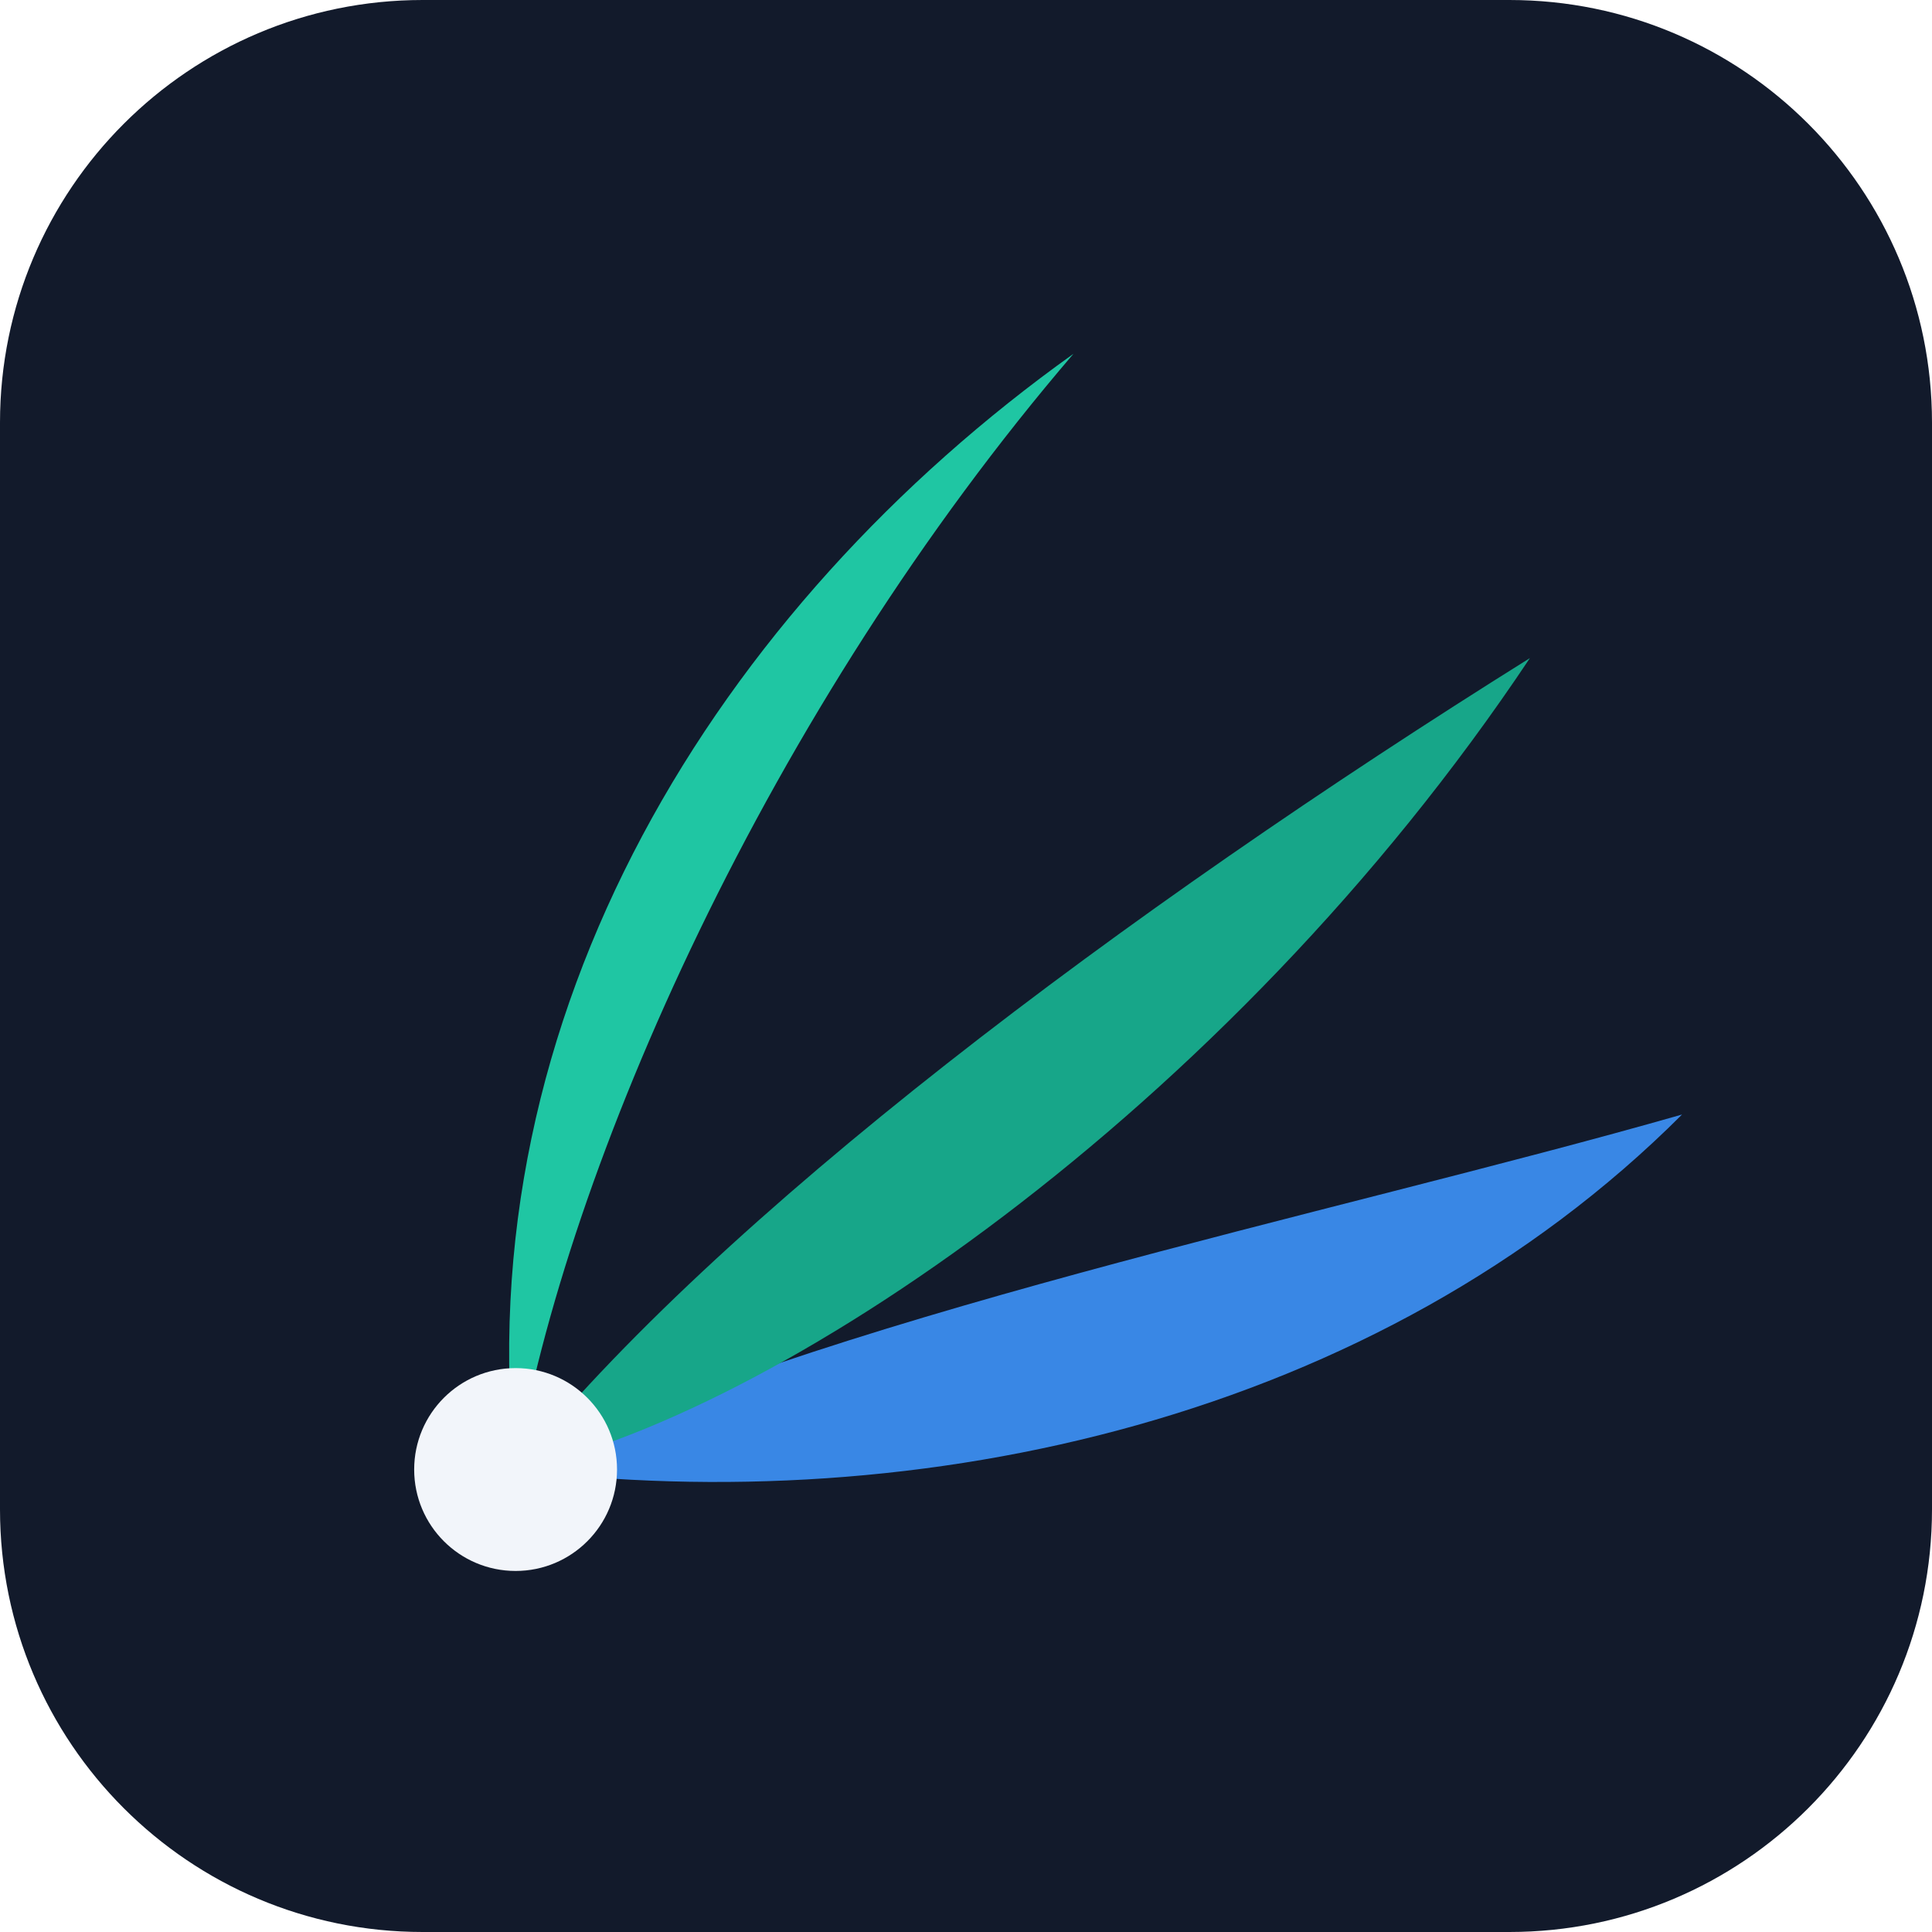
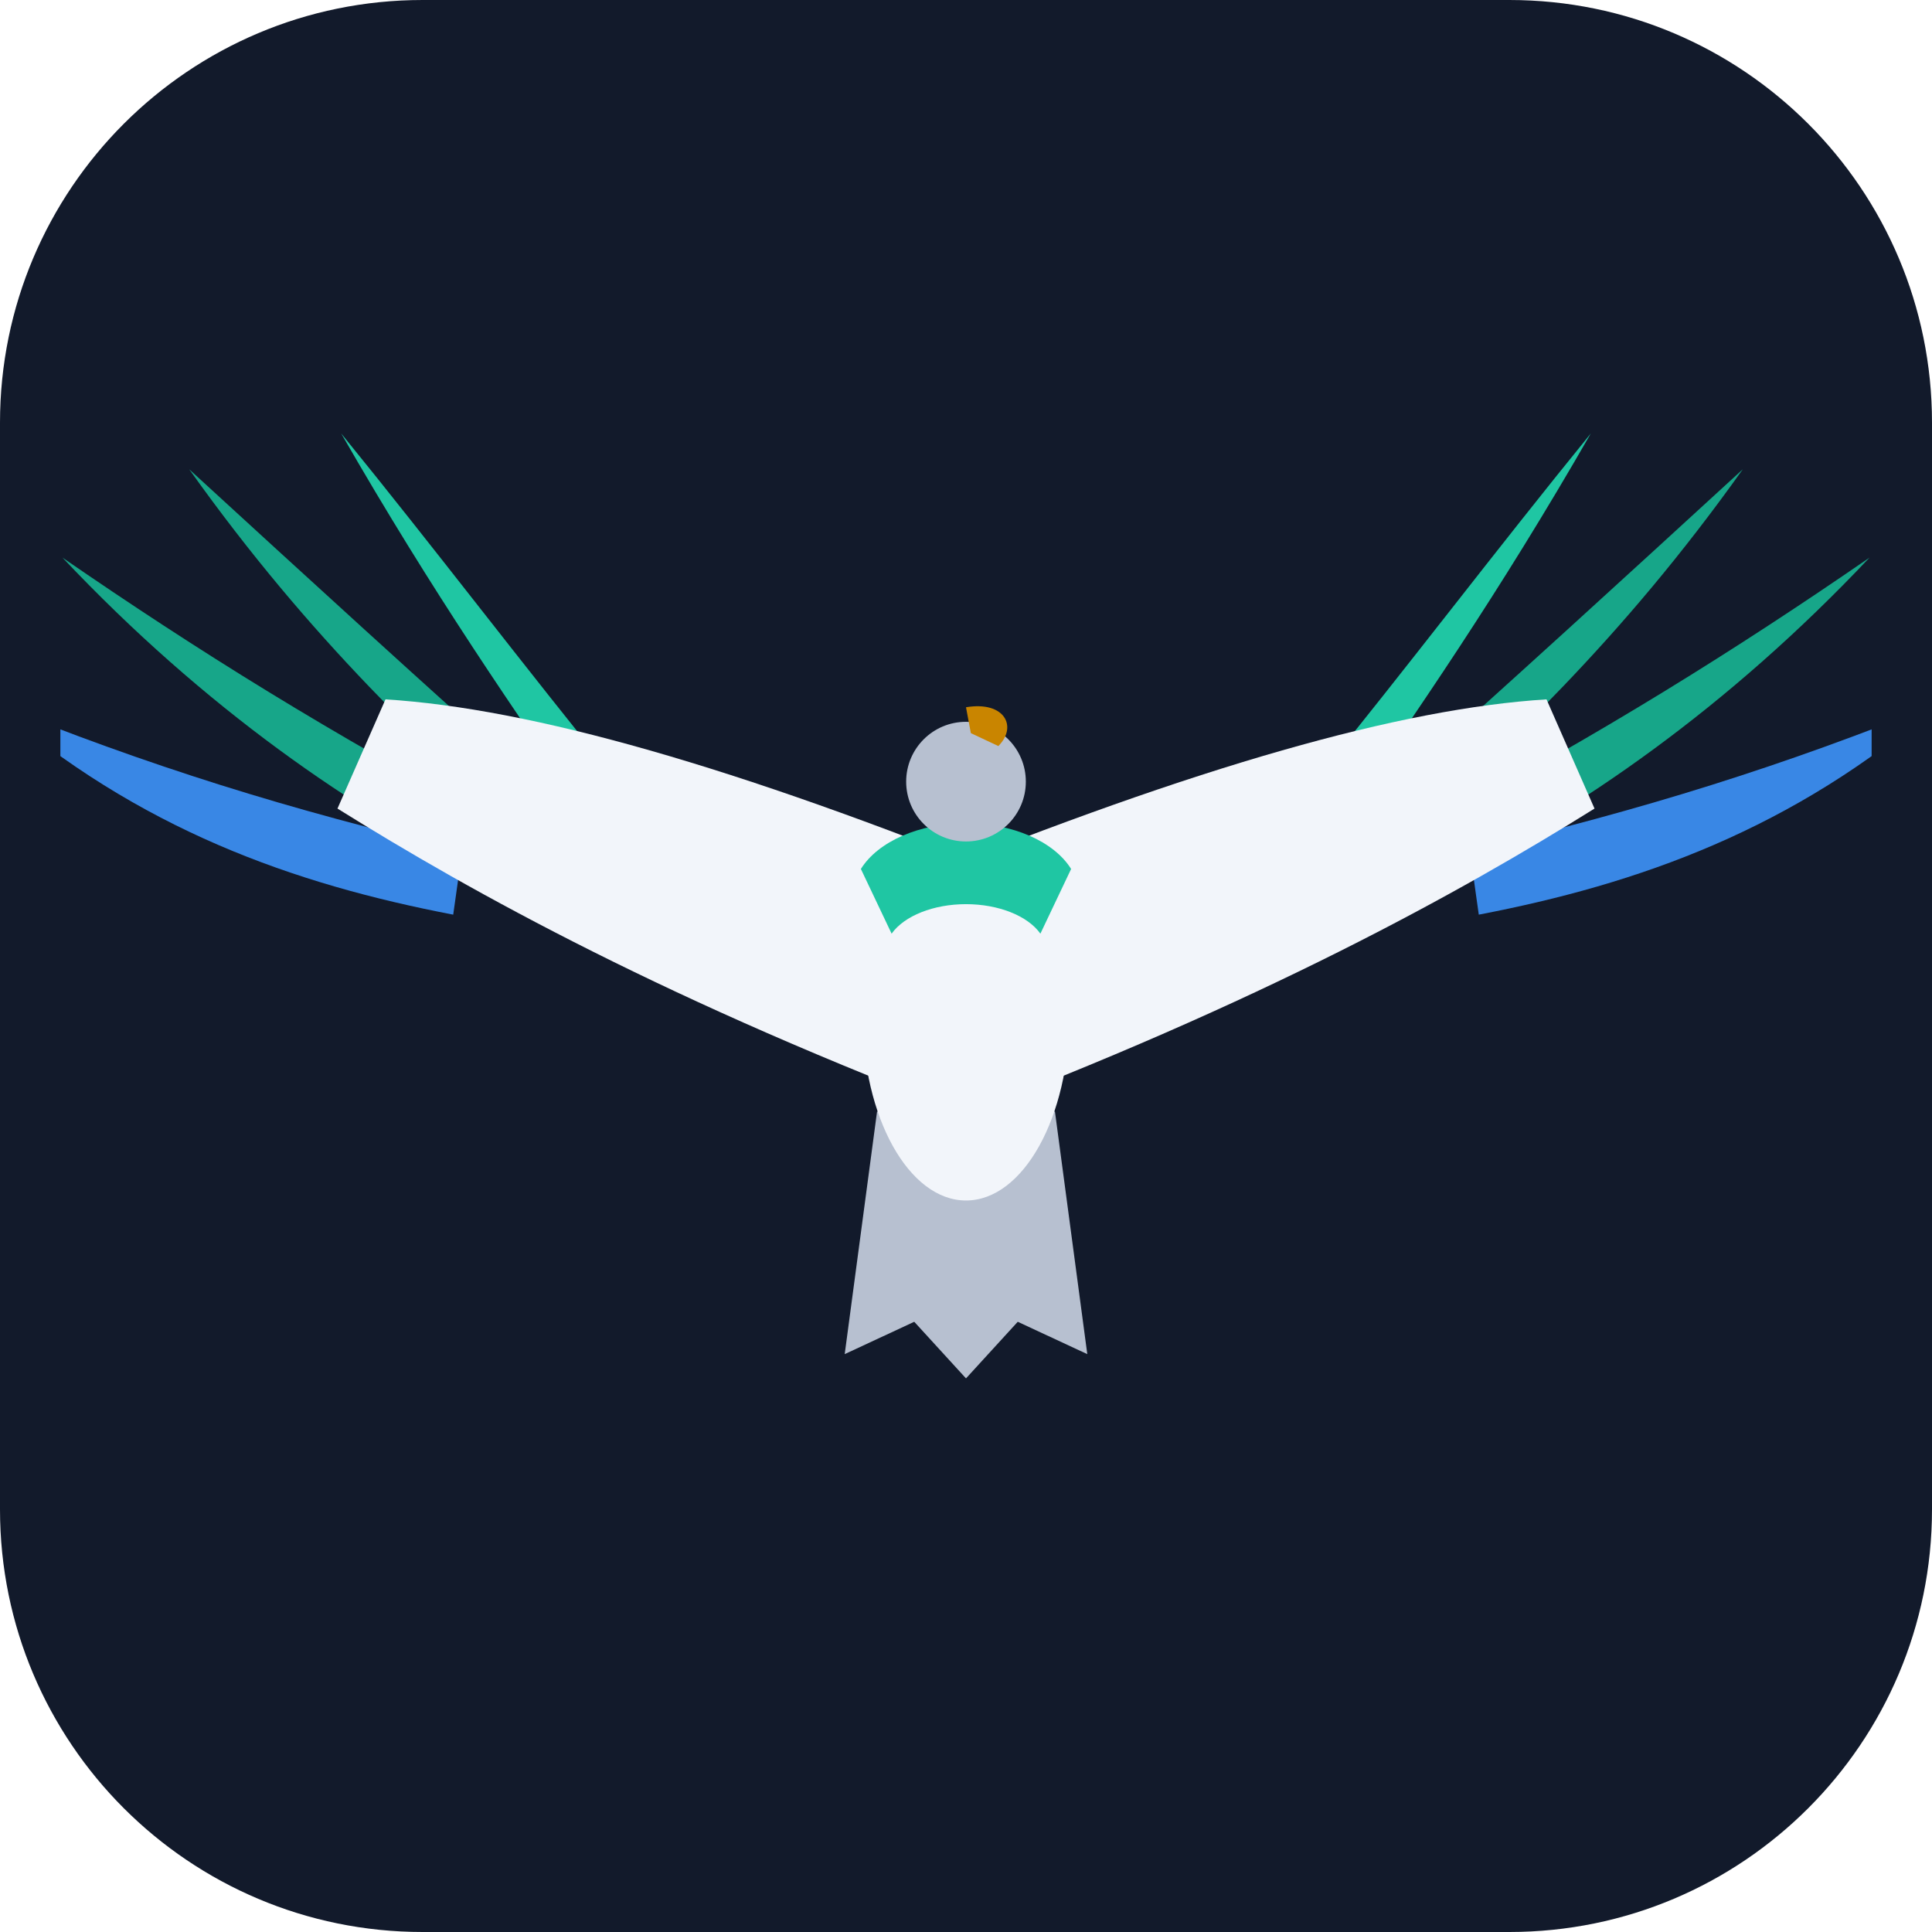
<svg xmlns="http://www.w3.org/2000/svg" viewBox="0 0 64 64">
  <rect width="64" height="64" rx="14" fill="#121a2b" />
-   <g transform="translate(7,5) scale(0.84)">
-     <path d="M12 52 C 28 54, 46 50, 58 38 C 44 42, 24 46, 12 52 Z" fill="#3987e5" />
-     <path d="M12 52 C 22 50, 40 38, 52 20 C 36 30, 20 42, 12 52 Z" fill="#17a689" />
-     <path d="M12 52 C 14 40, 22 22, 34 8 C 20 18, 10 34, 12 52 Z" fill="#1fc6a3" />
-     <circle cx="12" cy="52" r="4" fill="#f2f5fa" />
-   </g>
+   <svg x="2" y="10" width="60" height="44" viewBox="8 2 112 58">
+     <defs>
+       <g id="wing">
+         <path d="M96 28 C 107 27, 116 25.5, 126 23 C 116 29.5, 106 31.5, 96 32 Z" fill="#3987e5" />
+         <path d="M94 26 C 105 22, 114 18, 123 13.5 C 113 21.5, 103 26.5, 94 29.5 Z" fill="#17a689" />
+         <path d="M91 24 C 100 18, 108 12.5, 116 7 C 107 16.5, 99 22, 91 27.5 Z" fill="#17a689" />
+         <path d="M87 22.5 C 94 16, 100 10, 107 3.5 C 100 12.5, 94 19, 88 25.5 Z" fill="#1fc6a3" />
+         <path d="M62 25 C 80 20.5, 93 18.7, 102 19.4 L 104 26.5 C 95 30.5, 82 35.5, 62 40 Z" fill="#f2f5fa" />
+       </g>
+     </defs>
+     <use href="#wing" transform="rotate(-8 66 32)" />
+     <use href="#wing" transform="translate(128,0) scale(-1,1) rotate(-8 66 32)" />
+     <path d="M58.5 40 L56.5 55 L60.8 53 L64 56.5 L67.2 53 L71.5 55 L69.5 40 Z" fill="#b7c0d0" />
+     <ellipse cx="64" cy="34" rx="6.4" ry="11.5" fill="#f2f5fa" />
+     <path d="M57.5 25 A 7 4.5 0 0 1 70.5 25 L 68.6 29 A 5 3 0 0 0 59.4 29 Z" fill="#1fc6a3" />
+     <circle cx="64" cy="19.6" r="3.7" fill="#b7c0d0" />
+     <path d="M64 15 C 66.4 14.6, 67.2 16.2, 66 17.4 L 64.3 16.6 Z" fill="#c98500" />
+   </svg>
</svg>
